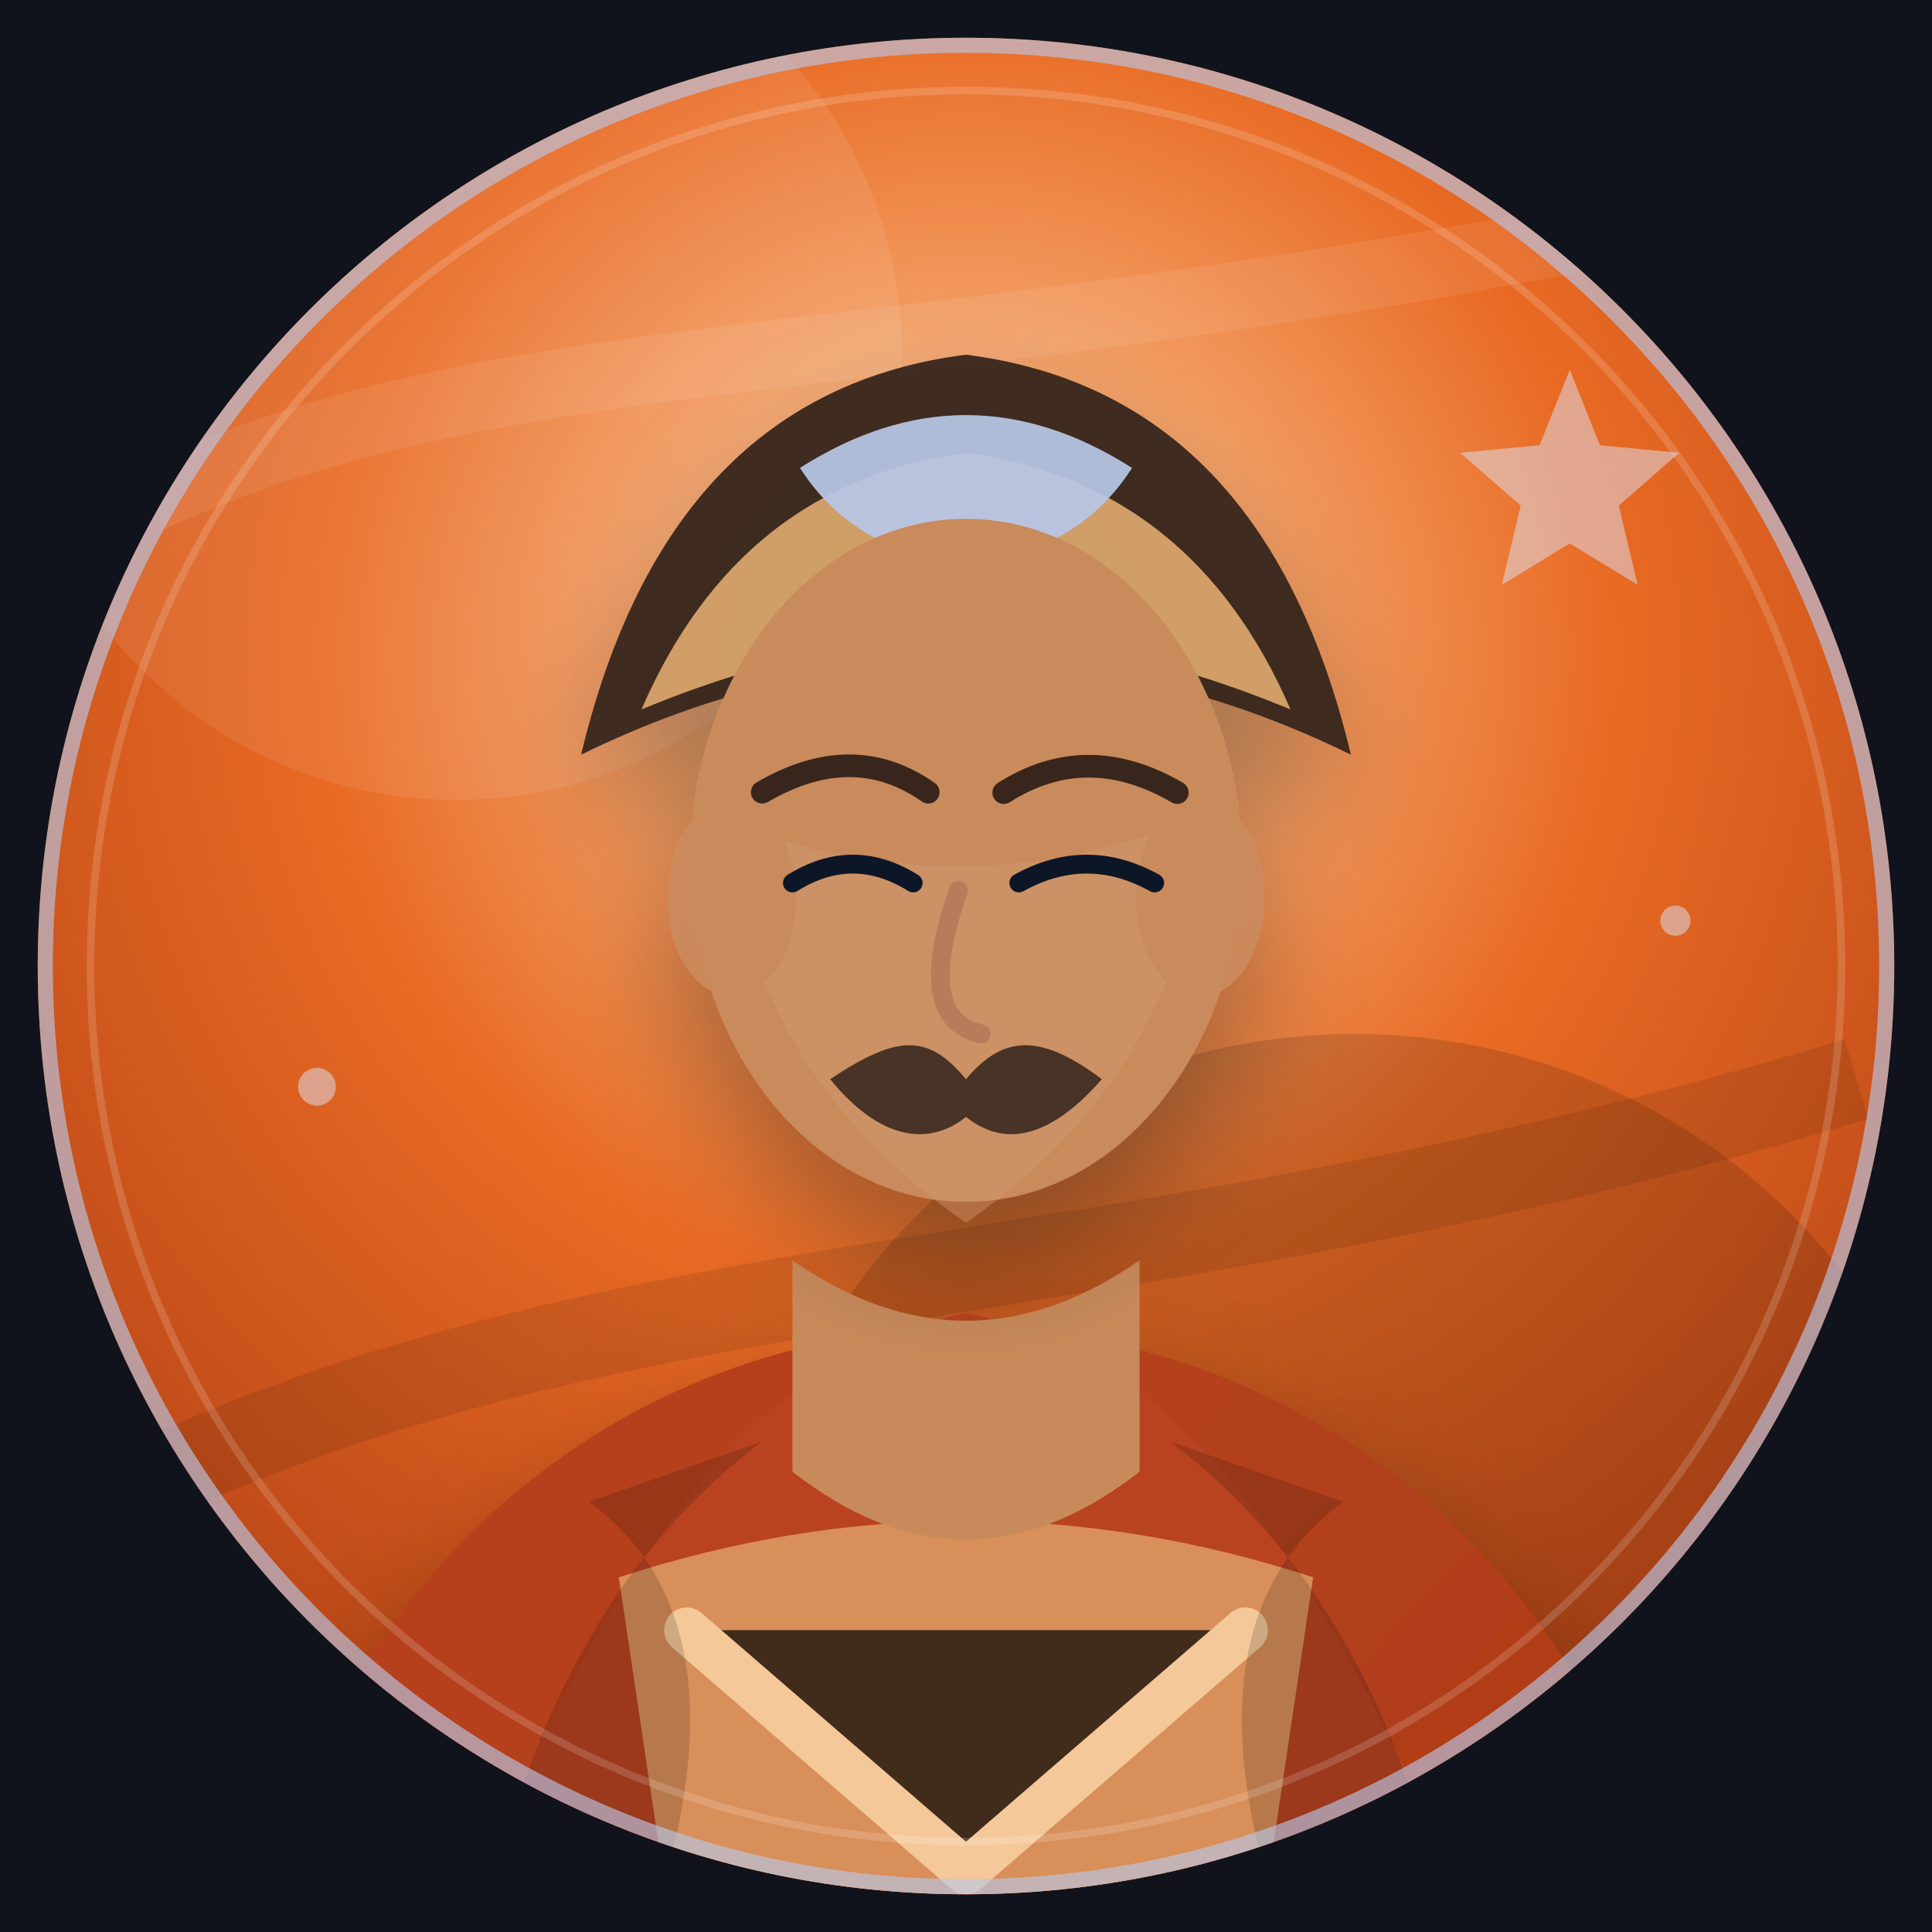
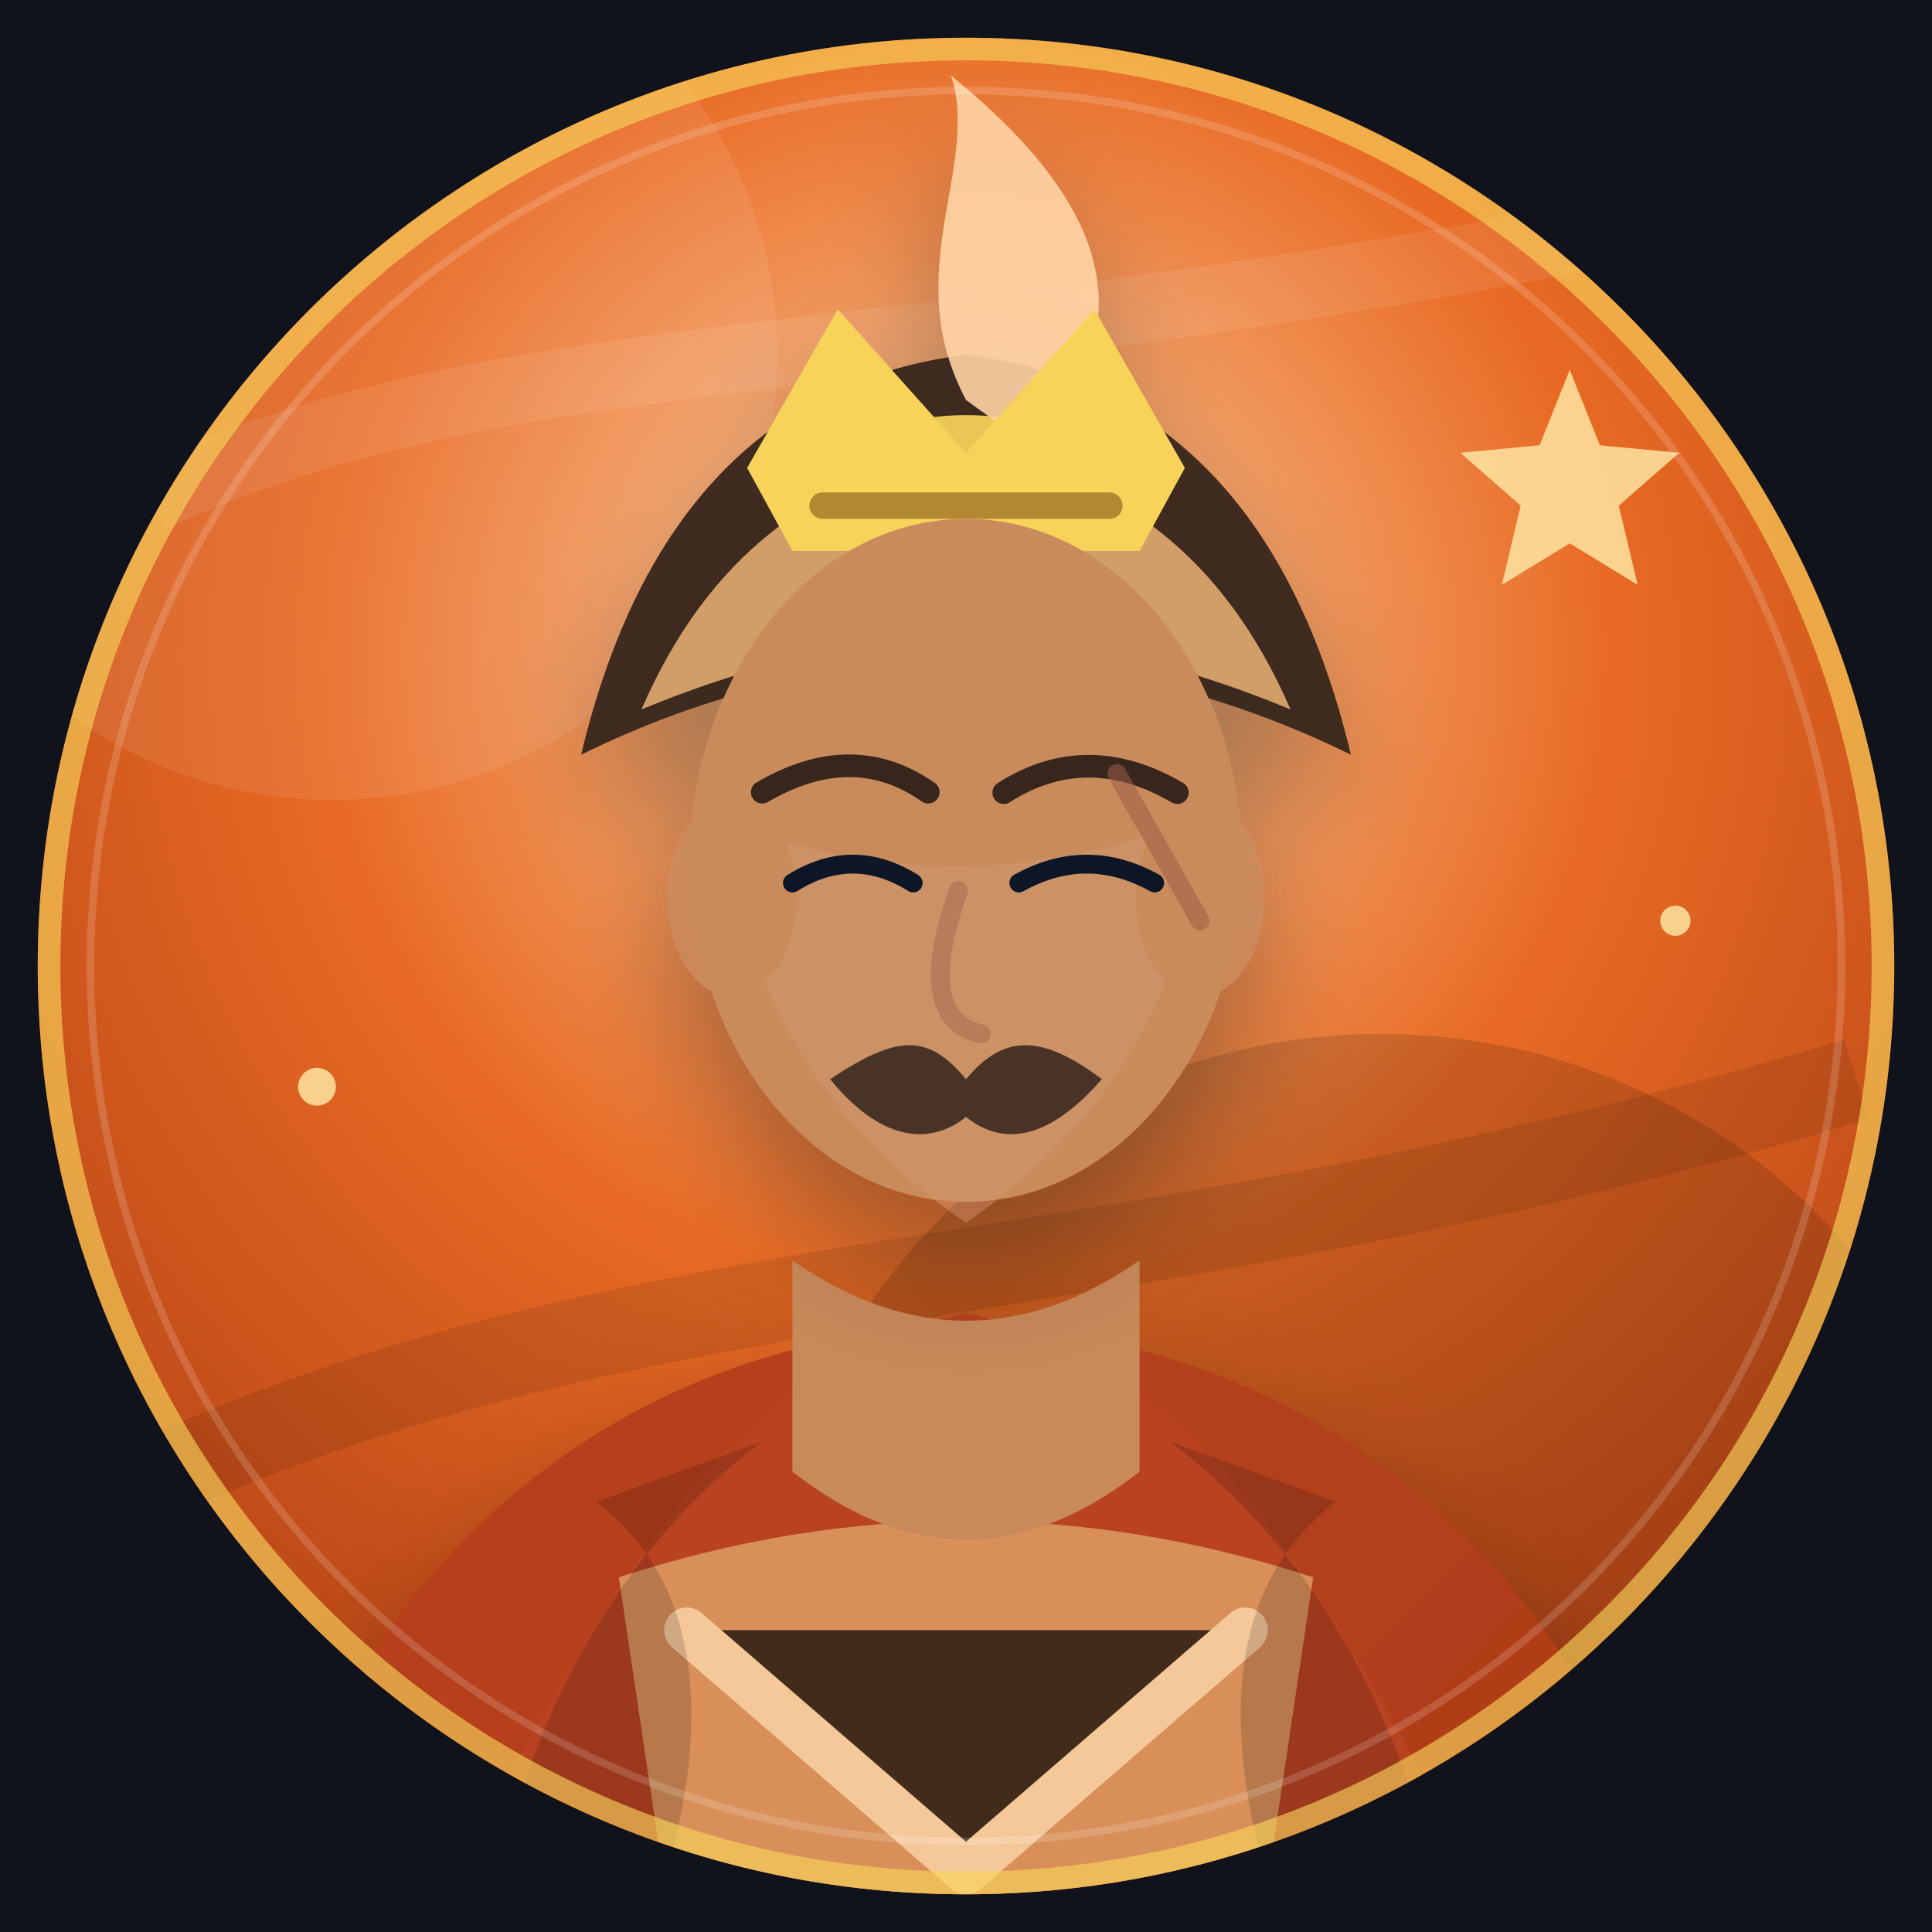
<svg xmlns="http://www.w3.org/2000/svg" viewBox="0 0 512 512" role="img" aria-label="程普 portrait">
  <defs>
    <radialGradient id="bg" cx="50%" cy="34%" r="72%">
      <stop offset="0%" stop-color="#ffd3a4" />
      <stop offset="46%" stop-color="#e86a24" />
      <stop offset="100%" stop-color="#aa3b13" />
    </radialGradient>
    <linearGradient id="robe" x1="0%" y1="0%" x2="100%" y2="100%">
      <stop offset="0%" stop-color="#b94221" />
      <stop offset="100%" stop-color="#aa3b13" />
    </linearGradient>
    <filter id="softShadow" x="-20%" y="-20%" width="140%" height="150%">
      <feDropShadow dx="0" dy="16" stdDeviation="16" flood-color="#000" flood-opacity="0.32" />
    </filter>
    <clipPath id="round">
      <circle cx="256" cy="256" r="246" />
    </clipPath>
  </defs>
  <rect width="512" height="512" fill="#10131b" />
  <g clip-path="url(#round)">
    <rect width="512" height="512" fill="url(#bg)" />
-     <circle cx="121" cy="94" r="118" fill="#fff" opacity="0.08" />
-     <circle cx="359" cy="438" r="164" fill="#000" opacity="0.14" />
+     <circle cx="88" cy="94" r="118" fill="#fff" opacity="0.08" />
+     <circle cx="366" cy="438" r="164" fill="#000" opacity="0.14" />
    <path d="M40 132 C140 86 244 102 472 52" stroke="#fff" stroke-width="18" opacity="0.08" fill="none" />
    <path d="M28 398 C168 330 286 348 492 286" stroke="#000" stroke-width="22" opacity="0.1" fill="none" />
-     <g opacity="0.48">
-       <path d="M416 98 l8 20 21 2 -16 14 5 21 -18 -11 -18 11 5 -21 -16 -14 21 -2Z" fill="#dce7ff" />
-       <circle cx="84" cy="288" r="5" fill="#dce7ff" />
-       <circle cx="444" cy="244" r="4" fill="#dce7ff" />
+     <g opacity="0.82">
+       <path d="M416 98 l8 20 21 2 -16 14 5 21 -18 -11 -18 11 5 -21 -16 -14 21 -2Z" fill="#ffe9a6" />
+       <circle cx="84" cy="288" r="5" fill="#ffe9a6" />
+       <circle cx="444" cy="244" r="4" fill="#ffe9a6" />
    </g>
    <ellipse cx="256" cy="548" rx="190" ry="196" fill="url(#robe)" filter="url(#softShadow)" />
-     <path d="M119 514 C164 410 198 360 256 348 C314 360 348 410 393 514Z" fill="#b94221" />
+     <path d="M113 514 C164 410 198 360 256 348 C314 360 348 410 399 514Z" fill="#b94221" />
    <path d="M164 418 Q256 388 348 418 L334 512 H178Z" fill="#e4ad70" opacity="0.72" />
    <path d="M182 432 L256 496 L330 432" stroke="#ffe0b3" stroke-width="12" stroke-linecap="round" stroke-linejoin="round" opacity="0.7" />
-     <path d="M156 398 Q200 430 172 512 H128 Q146 424 202 382Z" fill="#000" opacity="0.16" />
-     <path d="M356 398 Q312 430 340 512 H384 Q366 424 310 382Z" fill="#000" opacity="0.16" />
+     <path d="M158 398 Q200 430 172 512 H128 Q146 424 202 382Z" fill="#000" opacity="0.16" />
+     <path d="M354 398 Q312 430 340 512 H384 Q366 424 310 382Z" fill="#000" opacity="0.16" />
    <path d="M210 334 Q256 366 302 334 V390 Q256 426 210 390Z" fill="#c98a5b" />
    <g filter="url(#softShadow)">
      <path d="M154 200 Q177 104 256 94 Q335 104 358 200 Q307 175 256 176 Q205 175 154 200Z" fill="#38271e" opacity="0.96" />
      <path d="M170 188 Q196 128 256 120 Q316 128 342 188 Q296 169 256 169 Q216 169 170 188Z" fill="#e4ad70" opacity="0.88" />
-       <path d="M212 124 Q256 96 300 124 Q286 146 256 150 Q226 146 212 124Z" fill="#b9c7e7" opacity="0.92" />
+       <path d="M212 124 Q256 96 300 124 Q286 146 256 150 Q226 146 212 124Z" fill="#f7d35a" opacity="0.92" />
+       <path d="M256 106 C238 72 260 44 252 20 C295 55 303 86 274 119Z" fill="#ffd3a4" opacity="0.9" />
+       <path d="M198 124 L222 82 L256 120 L290 82 L314 124 L302 146 L210 146Z" fill="#f7d35a" />
+       <path d="M218 134 H294" stroke="#7a4b12" stroke-width="7" stroke-linecap="round" opacity="0.55" />
      <ellipse cx="256" cy="228" rx="73" ry="90.5" fill="#c98a5b" />
      <path d="M193 218 Q256 242 319 216 Q314 284 256 324 Q198 284 193 218Z" fill="#fff" opacity="0.06" />
      <ellipse cx="194" cy="238" rx="17" ry="26" fill="#c98a5b" opacity="0.88" />
      <ellipse cx="318" cy="238" rx="17" ry="26" fill="#c98a5b" opacity="0.88" />
      <path d="M202 209.942 Q226 195.942 246 209.942" stroke="#38271e" stroke-width="6" stroke-linecap="round" fill="none" />
      <path d="M266 210.058 Q288 196.058 312 210.058" stroke="#38271e" stroke-width="6" stroke-linecap="round" fill="none" />
      <path d="M210 234 Q226 224 242 234" stroke="#111827" stroke-width="5" stroke-linecap="round" fill="none" />
      <path d="M270 234 Q288 224 306 234" stroke="#111827" stroke-width="5" stroke-linecap="round" fill="none" />
      <path d="M254 236 Q242 270 260 274" stroke="#a56b50" stroke-width="5" stroke-linecap="round" fill="none" opacity="0.55" />
+       <path d="M296 205 L318 244" stroke="#9f5d46" stroke-width="5" stroke-linecap="round" opacity="0.55" />
      <path d="M220 286 C238 274 246 274 256 286 C266 274 276 274 292 286 C278 302 266 304 256 296 C246 304 233 302 220 286Z" fill="#38271e" opacity="0.88" />
    </g>
-     <circle cx="256" cy="256" r="246" fill="none" stroke="#b9c7e7" stroke-width="8" opacity="0.64" />
+     <circle cx="256" cy="256" r="246" fill="none" stroke="#f7d35a" stroke-width="12" opacity="0.64" />
    <circle cx="256" cy="256" r="232" fill="none" stroke="#fff" stroke-width="2" opacity="0.16" />
  </g>
</svg>
